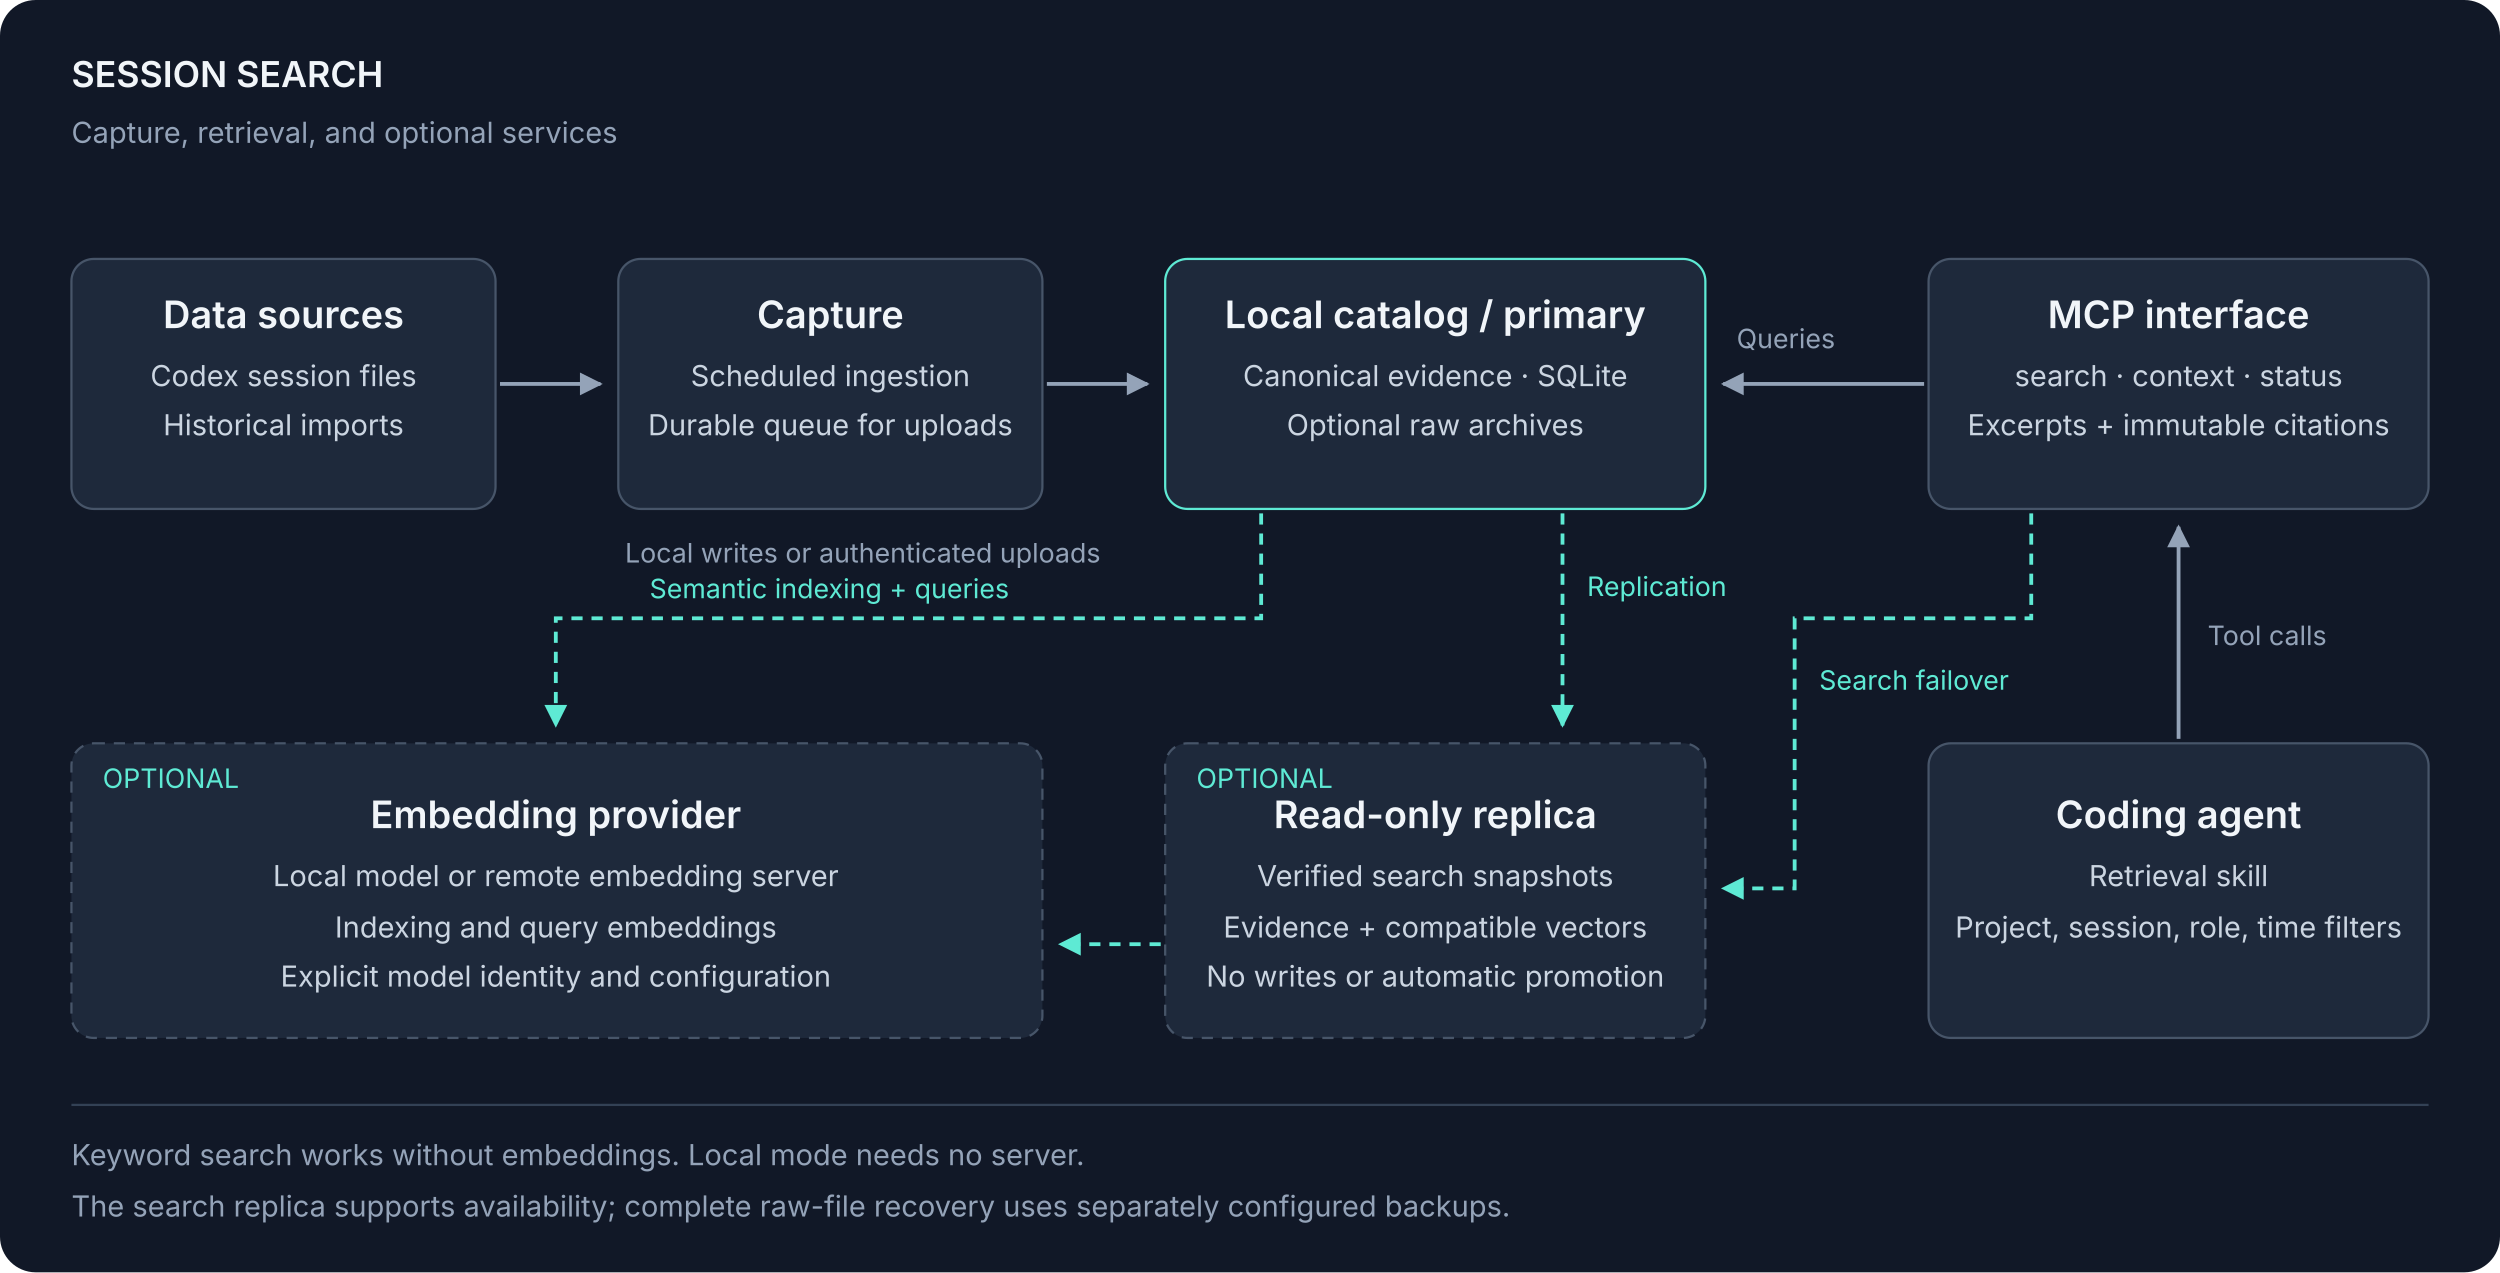
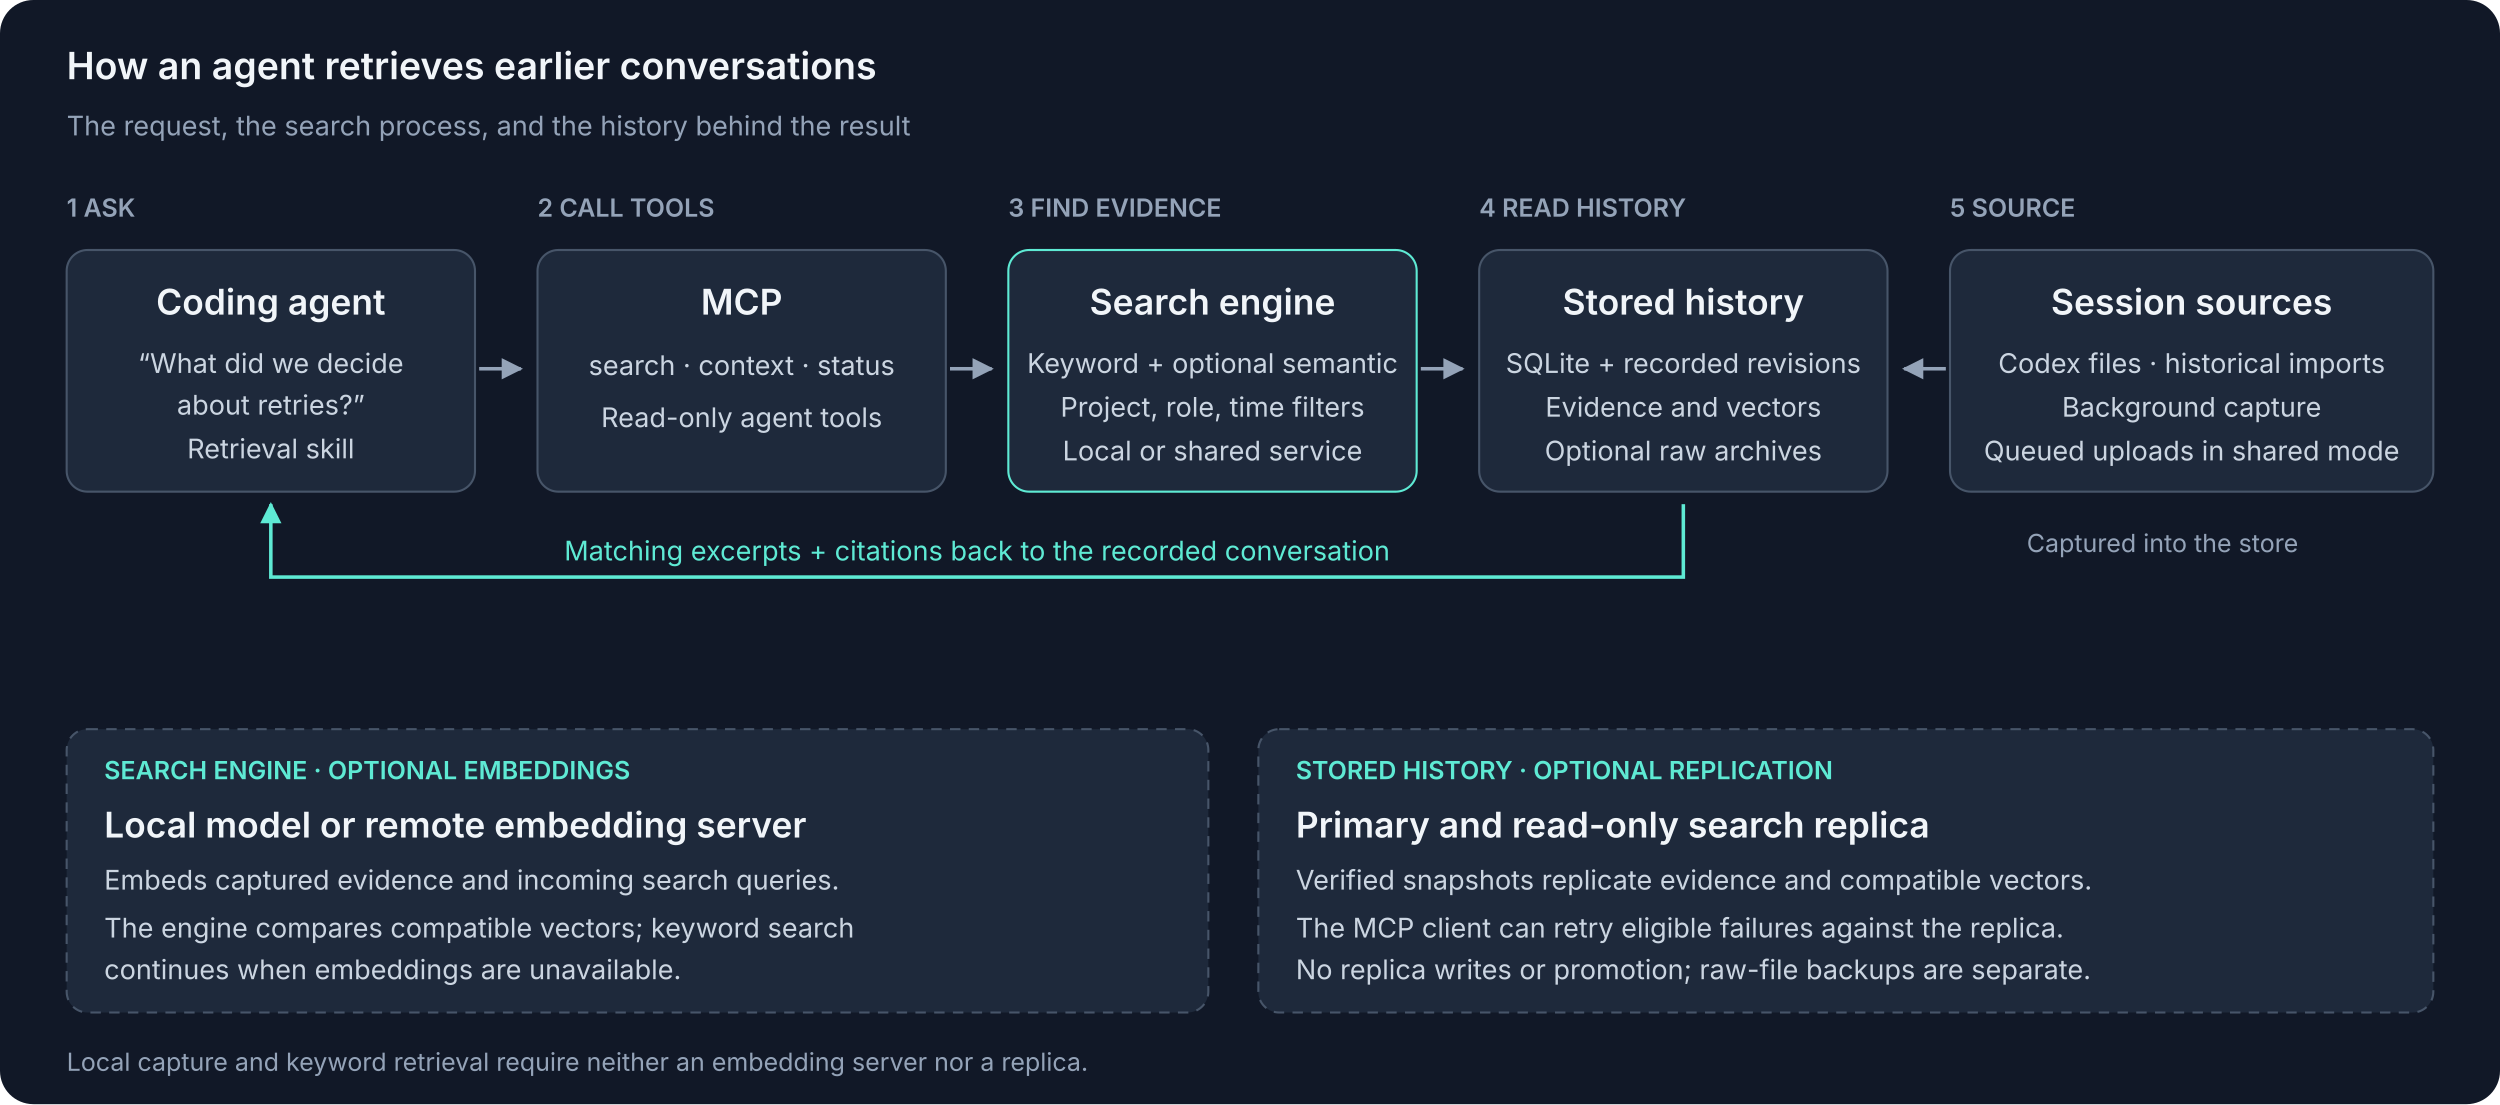
- <svg xmlns="http://www.w3.org/2000/svg" width="1120" height="570" viewBox="0 0 1120 570" role="img" aria-labelledby="title desc">
+ <svg xmlns="http://www.w3.org/2000/svg" width="1200" height="530" viewBox="0 0 1200 530" role="img" aria-labelledby="title desc">
  <defs>
    <marker id="arrow" viewBox="0 0 10 10" refX="9" refY="5" markerWidth="6" markerHeight="6" orient="auto-start-reverse">
      <path d="M0 0 L10 5 L0 10z" fill="#94a3b8" />
    </marker>
    <marker id="teal" viewBox="0 0 10 10" refX="9" refY="5" markerWidth="6" markerHeight="6" orient="auto-start-reverse">
      <path d="M0 0 L10 5 L0 10z" fill="#5eead4" />
    </marker>
  </defs>
-   <rect width="1120" height="570" rx="16" fill="#111827" />
+   <rect width="1200" height="530" rx="16" fill="#111827" />
  <g font-family="system-ui, -apple-system, Segoe UI, sans-serif">
-     <text x="32" y="39" font-size="16" font-weight="600" fill="#f1f5f9">SESSION SEARCH</text>
-     <text x="32" y="64" font-size="13" fill="#94a3b8">Capture, retrieval, and optional services</text>
+     <text x="32" y="38" font-size="18" font-weight="600" fill="#f1f5f9">How an agent retrieves earlier conversations</text>
+     <text x="32" y="65" font-size="13" fill="#94a3b8">The request, the search process, and the history behind the result</text>
+     <g fill="#94a3b8" font-size="12" font-weight="600">
+       <text x="32" y="104">1  ASK</text>
+       <text x="258" y="104">2  CALL TOOLS</text>
+       <text x="484" y="104">3  FIND EVIDENCE</text>
+       <text x="710" y="104">4  READ HISTORY</text>
+       <text x="936" y="104">5  SOURCE</text>
+     </g>
    <g fill="#1e293b" stroke="#475569">
-       <rect x="32" y="116" width="190" height="112" rx="10" />
-       <rect x="277" y="116" width="190" height="112" rx="10" />
-       <rect x="522" y="116" width="242" height="112" rx="10" stroke="#5eead4" />
-       <rect x="864" y="116" width="224" height="112" rx="10" />
-       <rect x="32" y="333" width="435" height="132" rx="10" stroke-dasharray="5 4" />
-       <rect x="522" y="333" width="242" height="132" rx="10" stroke-dasharray="5 4" />
-       <rect x="864" y="333" width="224" height="132" rx="10" />
+       <rect x="32" y="120" width="196" height="116" rx="10" />
+       <rect x="258" y="120" width="196" height="116" rx="10" />
+       <rect x="484" y="120" width="196" height="116" rx="10" stroke="#5eead4" />
+       <rect x="710" y="120" width="196" height="116" rx="10" />
+       <rect x="936" y="120" width="232" height="116" rx="10" />
    </g>
    <g fill="none" stroke="#94a3b8" stroke-width="1.7" marker-end="url(#arrow)">
-       <path d="M224 172 H269" />
-       <path d="M469 172 H514" />
-       <path d="M862 172 H772" />
-       <path d="M976 331 V236" />
+       <path d="M230 177 H250" />
+       <path d="M456 177 H476" />
+       <path d="M682 177 H702" />
+       <path d="M934 177 H914" />
    </g>
-     <g fill="none" stroke="#5eead4" stroke-width="1.7" stroke-dasharray="5 4" marker-end="url(#teal)">
-       <path d="M565 230 V277 H249 V325" />
-       <path d="M700 230 V325" />
-       <path d="M910 230 V277 H804 V398 H772" />
-       <path d="M520 423 H475" />
+     <g text-anchor="middle" fill="#f1f5f9" font-size="17" font-weight="600">
+       <text x="130" y="151">Coding agent</text>
+       <text x="356" y="151">MCP</text>
+       <text x="582" y="151">Search engine</text>
+       <text x="808" y="151">Stored history</text>
+       <text x="1052" y="151">Session sources</text>
    </g>
-     <g fill="#f1f5f9" text-anchor="middle" font-size="17" font-weight="600">
-       <text x="127" y="147">Data sources</text>
-       <text x="372" y="147">Capture</text>
-       <text x="643" y="147">Local catalog / primary</text>
-       <text x="976" y="147">MCP interface</text>
-       <text x="249" y="371">Embedding provider</text>
-       <text x="643" y="371">Read-only replica</text>
-       <text x="976" y="371">Coding agent</text>
+     <g text-anchor="middle" fill="#cbd5e1" font-size="13">
+       <text x="130" y="179">“What did we decide</text>
+       <text x="130" y="199">about retries?”</text>
+       <text x="130" y="220">Retrieval skill</text>
+       <text x="356" y="180">search · context · status</text>
+       <text x="356" y="205">Read-only agent tools</text>
+       <text x="582" y="179">Keyword + optional semantic</text>
+       <text x="582" y="200">Project, role, time filters</text>
+       <text x="582" y="221">Local or shared service</text>
+       <text x="808" y="179">SQLite + recorded revisions</text>
+       <text x="808" y="200">Evidence and vectors</text>
+       <text x="808" y="221">Optional raw archives</text>
+       <text x="1052" y="179">Codex files · historical imports</text>
+       <text x="1052" y="200">Background capture</text>
+       <text x="1052" y="221">Queued uploads in shared mode</text>
    </g>
-     <g fill="#cbd5e1" text-anchor="middle" font-size="13">
-       <text x="127" y="173">Codex session files</text>
-       <text x="127" y="195">Historical imports</text>
-       <text x="372" y="173">Scheduled ingestion</text>
-       <text x="372" y="195">Durable queue for uploads</text>
-       <text x="643" y="173">Canonical evidence · SQLite</text>
-       <text x="643" y="195">Optional raw archives</text>
-       <text x="976" y="173">search · context · status</text>
-       <text x="976" y="195">Excerpts + immutable citations</text>
-       <text x="249" y="397">Local model or remote embedding server</text>
-       <text x="249" y="420">Indexing and query embeddings</text>
-       <text x="249" y="442">Explicit model identity and configuration</text>
-       <text x="643" y="397">Verified search snapshots</text>
-       <text x="643" y="420">Evidence + compatible vectors</text>
-       <text x="643" y="442">No writes or automatic promotion</text>
-       <text x="976" y="397">Retrieval skill</text>
-       <text x="976" y="420">Project, session, role, time filters</text>
+     <path d="M808 242 V277 H130 V242" fill="none" stroke="#5eead4" stroke-width="1.7" marker-end="url(#teal)" />
+     <text x="469" y="269" text-anchor="middle" font-size="13" fill="#5eead4">Matching excerpts + citations back to the recorded conversation</text>
+     <text x="1038" y="265" text-anchor="middle" font-size="12" fill="#94a3b8">Captured into the store</text>
+     <g fill="#1e293b" stroke="#475569" stroke-dasharray="5 4">
+       <rect x="32" y="350" width="548" height="136" rx="10" />
+       <rect x="604" y="350" width="564" height="136" rx="10" />
    </g>
-     <g fill="#94a3b8" font-size="12">
-       <text x="280" y="252">Local writes or authenticated uploads</text>
-       <text x="778" y="156">Queries</text>
-       <text x="989" y="289">Tool calls</text>
+     <g fill="#5eead4" font-size="12" font-weight="600">
+       <text x="50" y="374">SEARCH ENGINE · OPTIONAL EMBEDDINGS</text>
+       <text x="622" y="374">STORED HISTORY · OPTIONAL REPLICATION</text>
    </g>
-     <g fill="#5eead4" font-size="12">
-       <text x="46" y="353">OPTIONAL</text>
-       <text x="536" y="353">OPTIONAL</text>
-       <text x="291" y="268">Semantic indexing + queries</text>
-       <text x="711" y="267">Replication</text>
-       <text x="815" y="309">Search failover</text>
+     <g fill="#f1f5f9" font-size="17" font-weight="600">
+       <text x="50" y="402">Local model or remote embedding server</text>
+       <text x="622" y="402">Primary and read-only search replica</text>
    </g>
-     <path d="M32 495 H1088" stroke="#334155" />
-     <text x="32" y="522" fill="#94a3b8" font-size="13">Keyword search works without embeddings. Local mode needs no server.</text>
-     <text x="32" y="545" fill="#94a3b8" font-size="13">The search replica supports availability; complete raw-file recovery uses separately configured backups.</text>
+     <g fill="#cbd5e1" font-size="13">
+       <text x="50" y="427">Embeds captured evidence and incoming search queries.</text>
+       <text x="50" y="450">The engine compares compatible vectors; keyword search</text>
+       <text x="50" y="470">continues when embeddings are unavailable.</text>
+       <text x="622" y="427">Verified snapshots replicate evidence and compatible vectors.</text>
+       <text x="622" y="450">The MCP client can retry eligible failures against the replica.</text>
+       <text x="622" y="470">No replica writes or promotion; raw-file backups are separate.</text>
+     </g>
+     <text x="32" y="514" font-size="12" fill="#94a3b8">Local capture and keyword retrieval require neither an embedding server nor a replica.</text>
  </g>
</svg>
